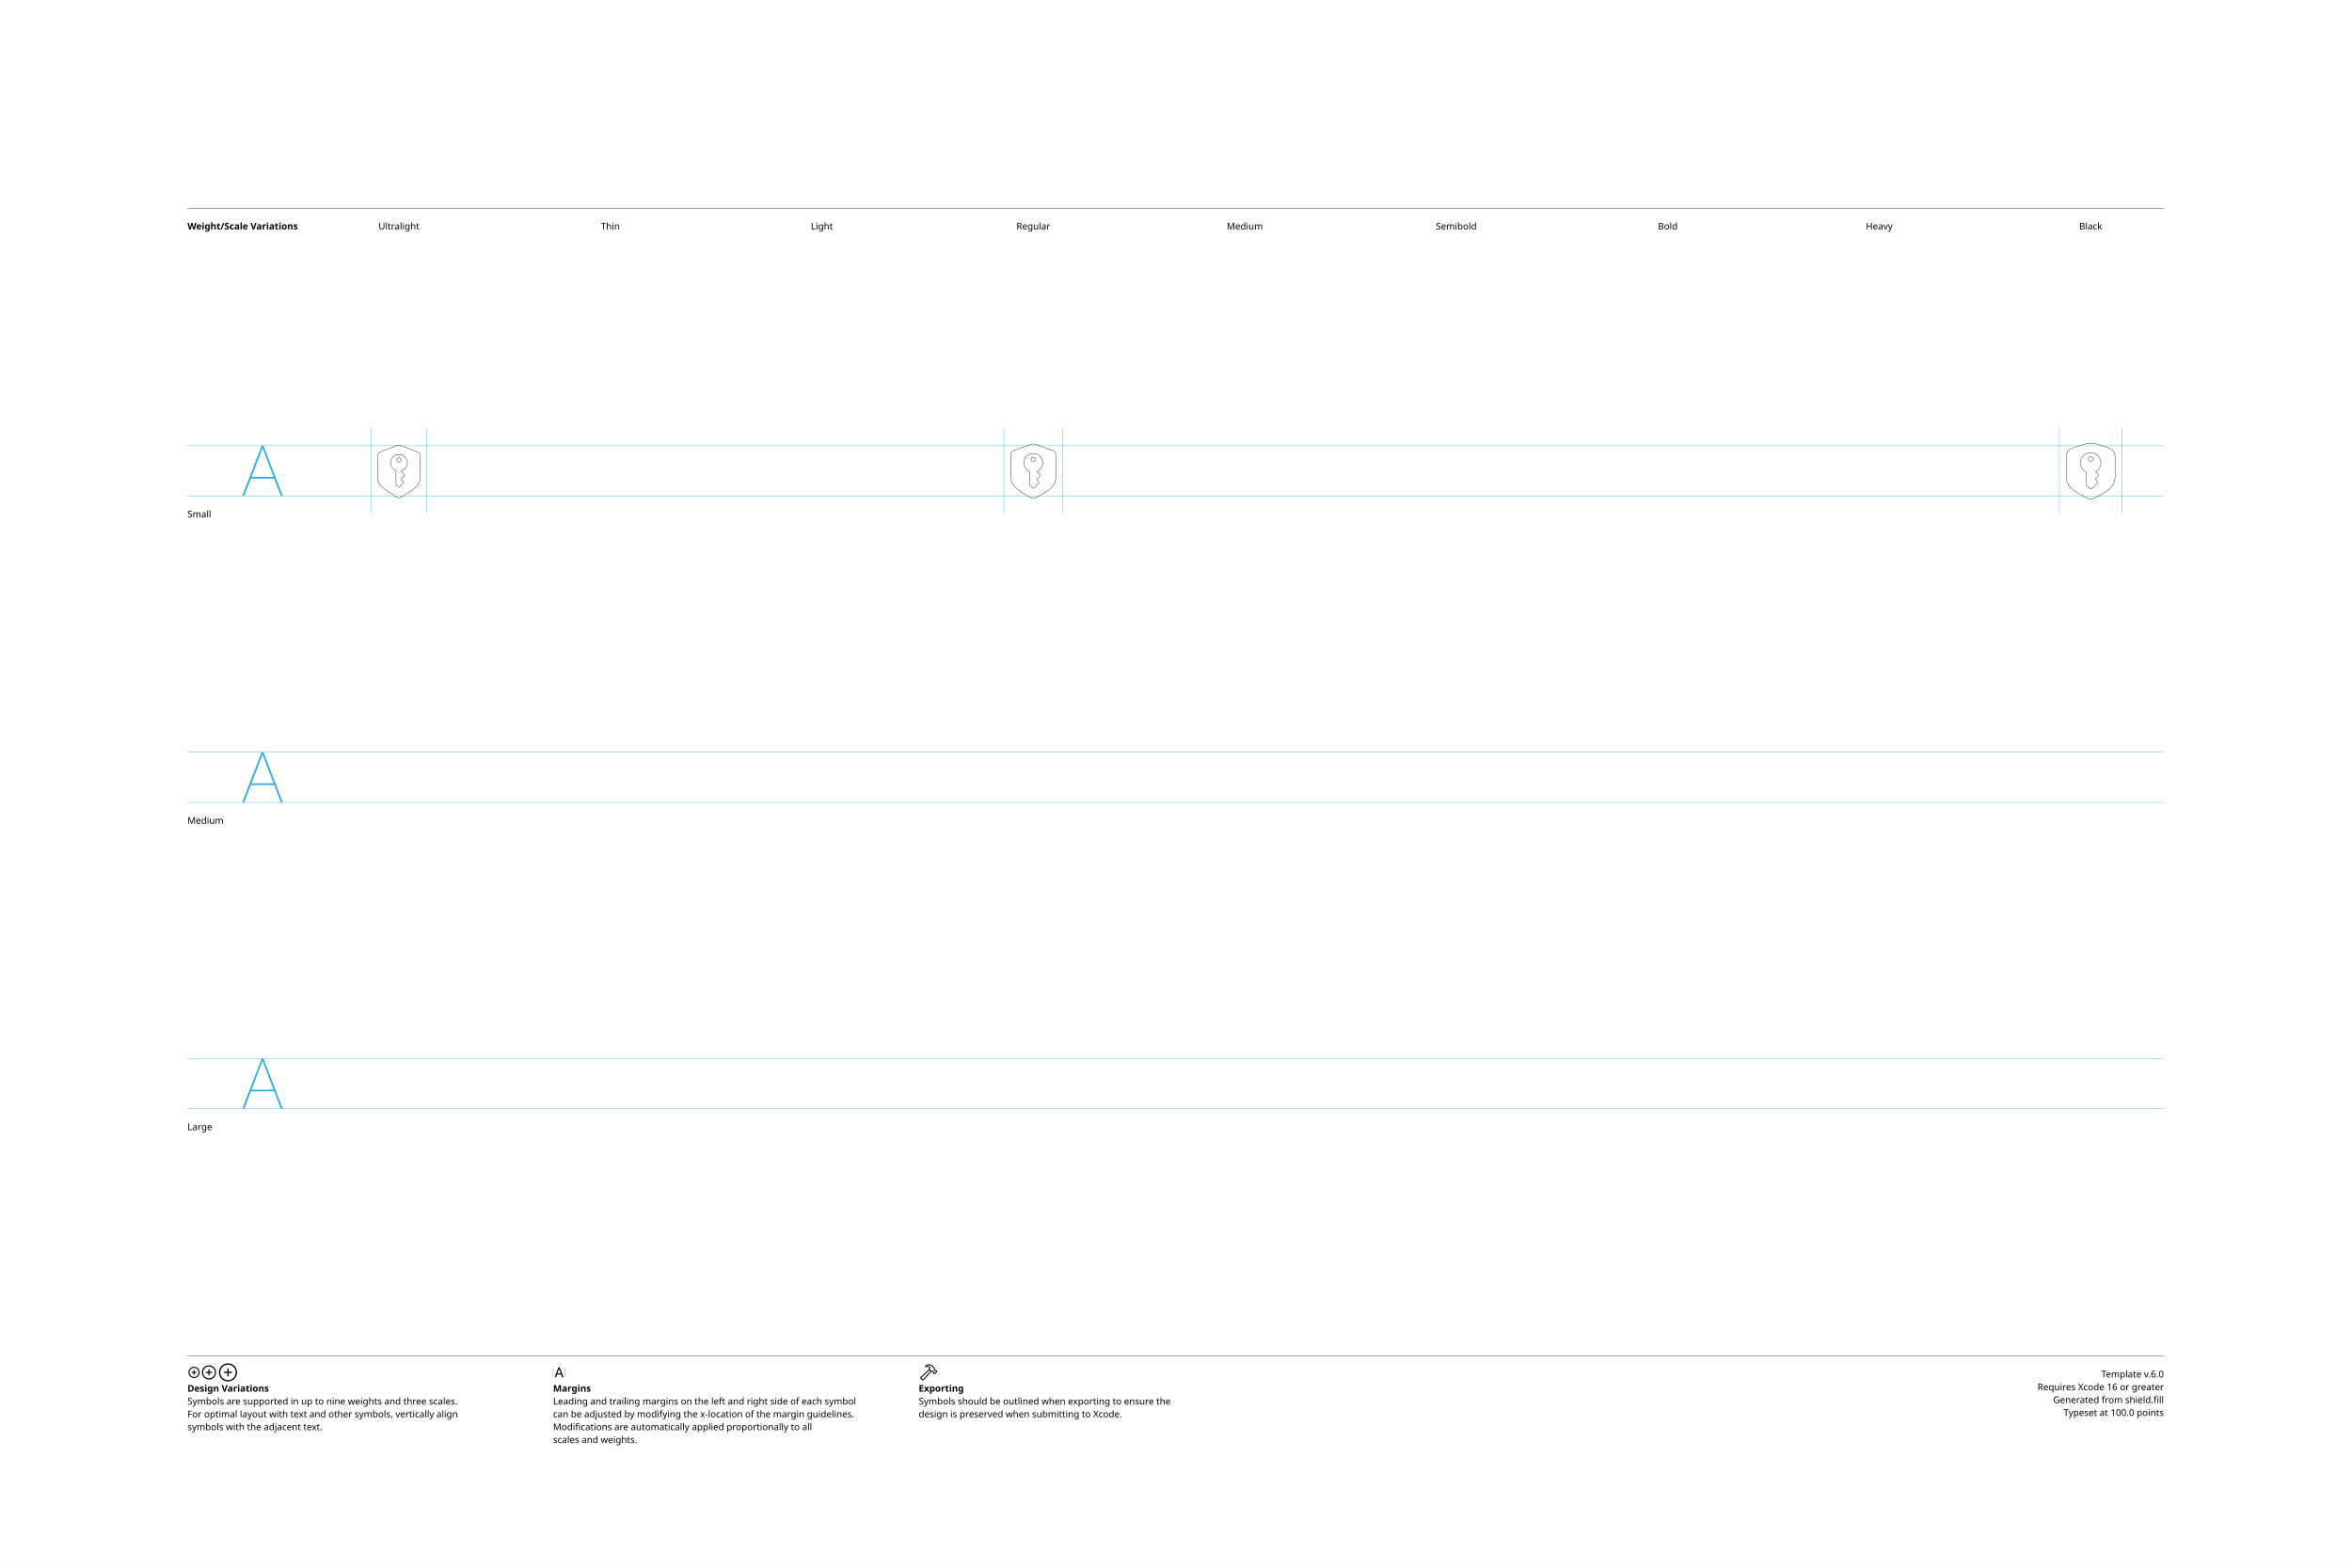
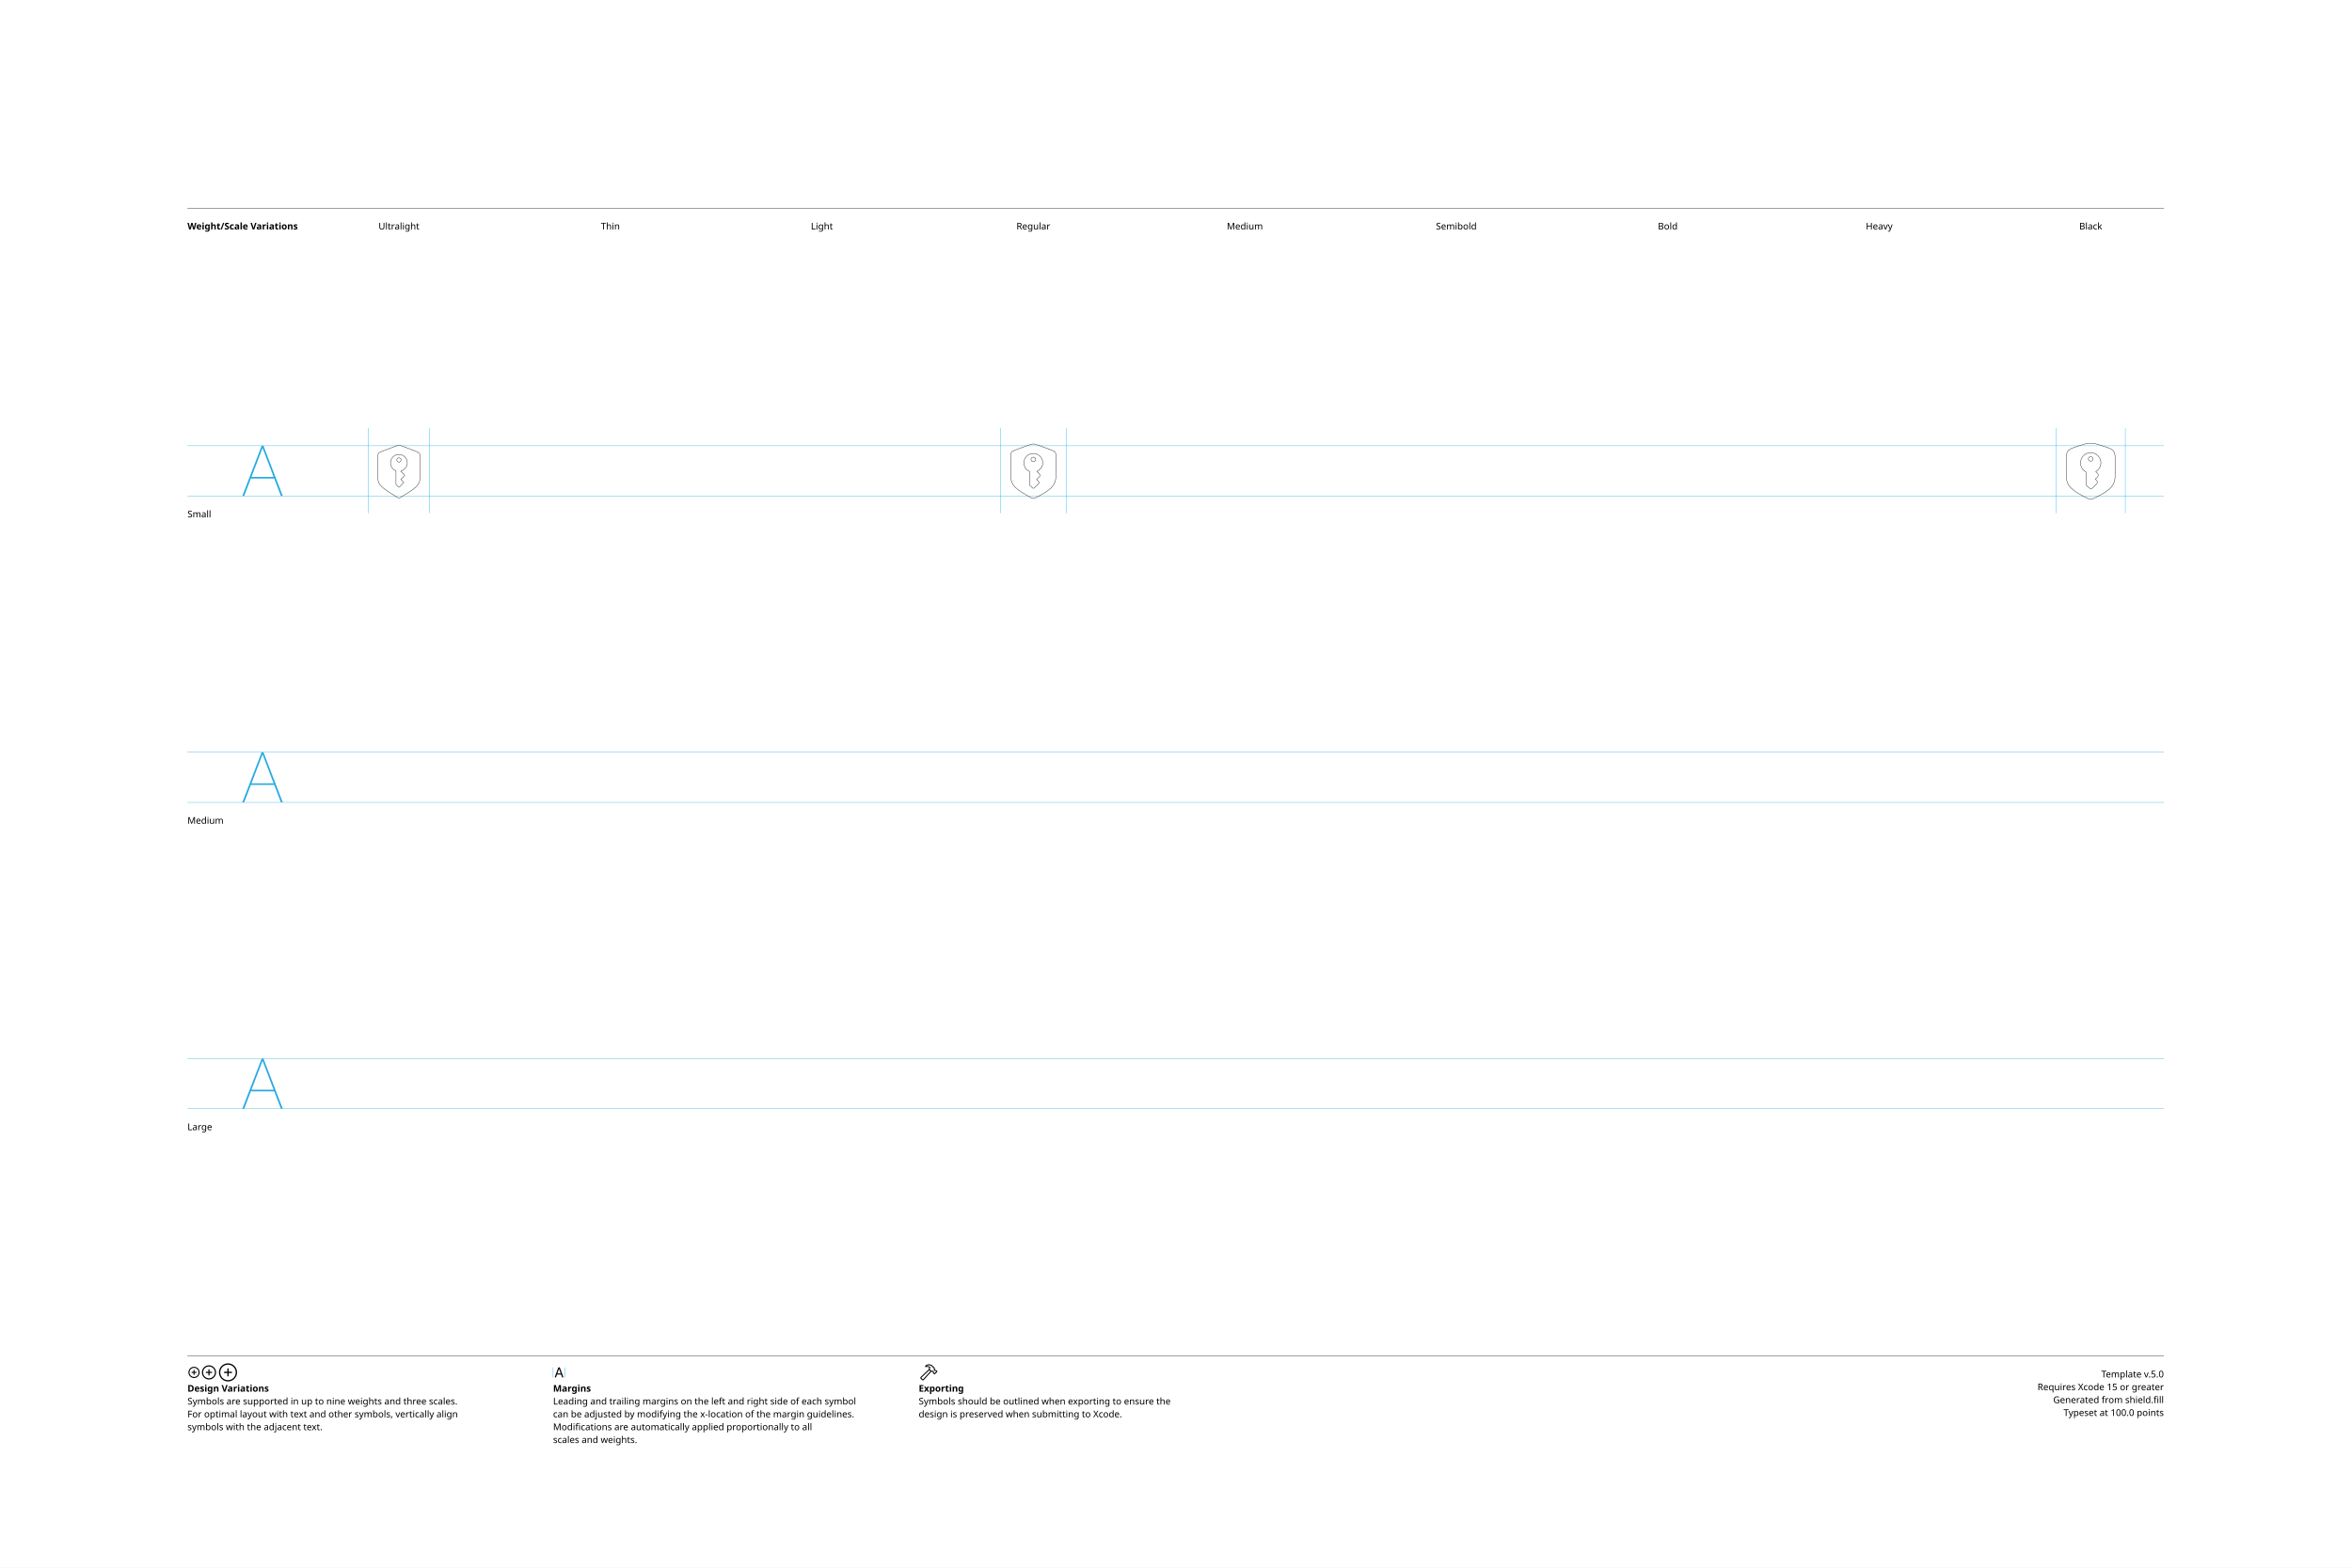
- <svg xmlns="http://www.w3.org/2000/svg" version="1.1" viewBox="0 0 3300 2200">
-   <style>.monochrome-0 {-sfsymbols-motion-group:1;-sfsymbols-layer-tags:-3db6a349a0ac4110 shield.fill}
- .monochrome-1 {opacity:0.0;-sfsymbols-clear-behind:true;-sfsymbols-motion-group:0;-sfsymbols-always-pulses:true;-sfsymbols-layer-tags:-3db6a349a0ac4110 -5dec66f0eaf44c78 key.fill}
+ <svg xmlns="http://www.w3.org/2000/svg" version="1.1" width="3300" height="2200">
+   <style>.monochrome-0 {-sfsymbols-motion-group:1}
+ .monochrome-1 {opacity:0.0;-sfsymbols-clear-behind:true;-sfsymbols-motion-group:0;-sfsymbols-always-pulses:true}

- .multicolor-0:tintColor {-sfsymbols-motion-group:1;-sfsymbols-layer-tags:-3db6a349a0ac4110 shield.fill}
- .multicolor-1:white {-sfsymbols-motion-group:0;-sfsymbols-always-pulses:true;-sfsymbols-layer-tags:-3db6a349a0ac4110 -5dec66f0eaf44c78 key.fill}
+ .multicolor-0:tintColor {-sfsymbols-motion-group:1}
+ .multicolor-1:white {-sfsymbols-motion-group:0;-sfsymbols-always-pulses:true}

- .hierarchical-0:tertiary {-sfsymbols-motion-group:1;-sfsymbols-layer-tags:-3db6a349a0ac4110 shield.fill}
- .hierarchical-1:primary {-sfsymbols-motion-group:0;-sfsymbols-layer-tags:-3db6a349a0ac4110 -5dec66f0eaf44c78 key.fill}
+ .hierarchical-0:tertiary {-sfsymbols-motion-group:1}
+ .hierarchical-1:primary {-sfsymbols-motion-group:0}

.SFSymbolsPreviewWireframe {fill:none;opacity:1.0;stroke:black;stroke-width:0.5}
</style>
  <g id="Notes">
    <rect height="2200" id="artboard" style="fill:white;opacity:1" width="3300" x="0" y="0" />
    <line style="fill:none;stroke:black;opacity:1;stroke-width:0.5;" x1="263" x2="3036" y1="292" y2="292" />
    <text style="stroke:none;fill:black;font-family:sans-serif;font-size:13;font-weight:bold;" transform="matrix(1 0 0 1 263 322)">Weight/Scale Variations</text>
    <text style="stroke:none;fill:black;font-family:sans-serif;font-size:13;text-anchor:middle;" transform="matrix(1 0 0 1 559.711 322)">Ultralight</text>
    <text style="stroke:none;fill:black;font-family:sans-serif;font-size:13;text-anchor:middle;" transform="matrix(1 0 0 1 856.422 322)">Thin</text>
    <text style="stroke:none;fill:black;font-family:sans-serif;font-size:13;text-anchor:middle;" transform="matrix(1 0 0 1 1153.13 322)">Light</text>
    <text style="stroke:none;fill:black;font-family:sans-serif;font-size:13;text-anchor:middle;" transform="matrix(1 0 0 1 1449.84 322)">Regular</text>
    <text style="stroke:none;fill:black;font-family:sans-serif;font-size:13;text-anchor:middle;" transform="matrix(1 0 0 1 1746.56 322)">Medium</text>
    <text style="stroke:none;fill:black;font-family:sans-serif;font-size:13;text-anchor:middle;" transform="matrix(1 0 0 1 2043.27 322)">Semibold</text>
    <text style="stroke:none;fill:black;font-family:sans-serif;font-size:13;text-anchor:middle;" transform="matrix(1 0 0 1 2339.98 322)">Bold</text>
    <text style="stroke:none;fill:black;font-family:sans-serif;font-size:13;text-anchor:middle;" transform="matrix(1 0 0 1 2636.69 322)">Heavy</text>
    <text style="stroke:none;fill:black;font-family:sans-serif;font-size:13;text-anchor:middle;" transform="matrix(1 0 0 1 2933.4 322)">Black</text>
    <line style="fill:none;stroke:black;opacity:1;stroke-width:0.5;" x1="263" x2="3036" y1="1903" y2="1903" />
    <g transform="matrix(0.2 0 0 0.2 263 1933)">
-       <path d="m46.24 4.15c21.777 0 39.453-17.627 39.453-39.404s-17.676-39.404-39.453-39.404c-21.729 0-39.404 17.627-39.404 39.404s17.676 39.404 39.404 39.404Zm0-7.422c-17.676 0-31.934-14.307-31.934-31.982s14.258-31.982 31.934-31.982 31.982 14.307 31.982 31.982-14.307 31.982-31.982 31.982Zm-17.969-31.982c0 2.148 1.514 3.613 3.76 3.613h10.498v10.596c0 2.197 1.465 3.711 3.613 3.711 2.246 0 3.711-1.514 3.711-3.711v-10.596h10.596c2.197 0 3.711-1.465 3.711-3.613 0-2.197-1.514-3.711-3.711-3.711h-10.596v-10.547c0-2.246-1.465-3.76-3.711-3.76-2.148 0-3.613 1.514-3.613 3.76v10.547h-10.498c-2.246 0-3.76 1.514-3.76 3.711Z" />
+       <path d="m46.24 4.15c21.533 0 39.453-17.871 39.453-39.404s-17.969-39.404-39.502-39.404c-21.484 0-39.355 17.871-39.355 39.404s17.92 39.404 39.404 39.404Zm0-7.422c-17.725 0-31.885-14.209-31.885-31.982s14.111-31.982 31.836-31.982c17.773 0 32.031 14.209 32.031 31.982s-14.209 31.982-31.982 31.982Zm-17.969-31.982c0 2.148 1.514 3.613 3.76 3.613h10.498v10.596c0 2.197 1.465 3.711 3.613 3.711 2.246 0 3.711-1.514 3.711-3.711v-10.596h10.596c2.197 0 3.711-1.465 3.711-3.613 0-2.197-1.514-3.711-3.711-3.711h-10.596v-10.547c0-2.246-1.465-3.76-3.711-3.76-2.148 0-3.613 1.514-3.613 3.76v10.547h-10.498c-2.246 0-3.76 1.514-3.76 3.711Z" />
    </g>
    <g transform="matrix(0.2 0 0 0.2 281.506 1933)">
-       <path d="m58.545 14.551c27.49 0 49.805-22.314 49.805-49.805s-22.314-49.805-49.805-49.805-49.805 22.314-49.805 49.805 22.314 49.805 49.805 49.805Zm0-8.301c-22.949 0-41.504-18.555-41.504-41.504s18.555-41.504 41.504-41.504 41.504 18.555 41.504 41.504-18.555 41.504-41.504 41.504Zm-22.656-41.504c0 2.393 1.66 4.004 4.15 4.004h14.355v14.404c0 2.441 1.66 4.15 4.053 4.15 2.441 0 4.15-1.66 4.15-4.15v-14.404h14.404c2.441 0 4.15-1.611 4.15-4.004 0-2.441-1.709-4.15-4.15-4.15h-14.404v-14.355c0-2.49-1.709-4.199-4.15-4.199-2.393 0-4.053 1.709-4.053 4.199v14.355h-14.355c-2.49 0-4.15 1.709-4.15 4.15Z" />
+       <path d="m58.545 14.551c27.246 0 49.805-22.607 49.805-49.805 0-27.246-22.607-49.805-49.853-49.805-27.197 0-49.756 22.559-49.756 49.805 0 27.197 22.607 49.805 49.805 49.805Zm0-8.301c-23.047 0-41.455-18.457-41.455-41.504s18.359-41.504 41.406-41.504 41.553 18.457 41.553 41.504-18.457 41.504-41.504 41.504Zm-22.656-41.504c0 2.393 1.66 4.004 4.15 4.004h14.355v14.404c0 2.441 1.66 4.15 4.053 4.15 2.441 0 4.15-1.66 4.15-4.15v-14.404h14.404c2.441 0 4.15-1.611 4.15-4.004 0-2.441-1.709-4.15-4.15-4.15h-14.404v-14.355c0-2.49-1.709-4.199-4.15-4.199-2.393 0-4.053 1.709-4.053 4.199v14.355h-14.355c-2.49 0-4.15 1.709-4.15 4.15Z" />
    </g>
    <g transform="matrix(0.2 0 0 0.2 304.924 1933)">
-       <path d="m74.853 28.32c35.107 0 63.623-28.467 63.623-63.574s-28.516-63.623-63.623-63.623-63.574 28.516-63.574 63.623 28.467 63.574 63.574 63.574Zm0-9.082c-30.127 0-54.492-24.365-54.492-54.492s24.365-54.492 54.492-54.492 54.492 24.365 54.492 54.492-24.365 54.492-54.492 54.492Zm-28.857-54.492c0 2.588 1.855 4.395 4.59 4.395h19.727v19.775c0 2.686 1.855 4.59 4.443 4.59 2.686 0 4.541-1.855 4.541-4.59v-19.775h19.775c2.686 0 4.59-1.807 4.59-4.395 0-2.734-1.855-4.59-4.59-4.59h-19.775v-19.727c0-2.734-1.855-4.639-4.541-4.639-2.588 0-4.443 1.904-4.443 4.639v19.727h-19.727c-2.734 0-4.59 1.855-4.59 4.59Z" />
+       <path d="m74.853 28.32c34.815 0 63.623-28.809 63.623-63.574 0-34.815-28.857-63.623-63.672-63.623-34.766 0-63.525 28.809-63.525 63.623 0 34.766 28.809 63.574 63.574 63.574Zm0-9.082c-30.176 0-54.443-24.316-54.443-54.492 0-30.225 24.219-54.492 54.395-54.492 30.225 0 54.541 24.268 54.541 54.492 0 30.176-24.268 54.492-54.492 54.492Zm-28.857-54.492c0 2.588 1.855 4.395 4.59 4.395h19.727v19.775c0 2.686 1.855 4.59 4.443 4.59 2.686 0 4.541-1.855 4.541-4.59v-19.775h19.775c2.686 0 4.59-1.807 4.59-4.395 0-2.734-1.855-4.59-4.59-4.59h-19.775v-19.727c0-2.734-1.855-4.639-4.541-4.639-2.588 0-4.443 1.904-4.443 4.639v19.727h-19.727c-2.734 0-4.59 1.855-4.59 4.59Z" />
    </g>
    <text style="stroke:none;fill:black;font-family:sans-serif;font-size:13;font-weight:bold;" transform="matrix(1 0 0 1 263 1953)">Design Variations</text>
    <text style="stroke:none;fill:black;font-family:sans-serif;font-size:13;" transform="matrix(1 0 0 1 263 1971)">Symbols are supported in up to nine weights and three scales.</text>
    <text style="stroke:none;fill:black;font-family:sans-serif;font-size:13;" transform="matrix(1 0 0 1 263 1989)">For optimal layout with text and other symbols, vertically align</text>
    <text style="stroke:none;fill:black;font-family:sans-serif;font-size:13;" transform="matrix(1 0 0 1 263 2007)">symbols with the adjacent text.</text>
    <line style="fill:none;stroke:#00AEEF;stroke-width:0.5;opacity:1.0;" x1="776" x2="776" y1="1919" y2="1933" />
    <g transform="matrix(0.2 0 0 0.2 776 1933)">
      <path d="m16.553 0.781c2.588 0 3.857-0.977 4.785-3.711l6.299-17.236h28.809l6.299 17.236c0.928 2.734 2.197 3.711 4.736 3.711 2.588 0 4.248-1.562 4.248-4.004 0-0.83-0.146-1.611-0.537-2.637l-22.9-60.986c-1.123-2.979-3.125-4.492-6.25-4.492-3.027 0-5.078 1.465-6.152 4.443l-22.9 61.084c-0.391 1.025-0.537 1.807-0.537 2.637 0 2.441 1.562 3.955 4.102 3.955Zm13.477-28.369 11.865-32.861h0.244l11.865 32.861Z" />
    </g>
    <line style="fill:none;stroke:#00AEEF;stroke-width:0.5;opacity:1.0;" x1="792.836" x2="792.836" y1="1919" y2="1933" />
    <text style="stroke:none;fill:black;font-family:sans-serif;font-size:13;font-weight:bold;" transform="matrix(1 0 0 1 776 1953)">Margins</text>
    <text style="stroke:none;fill:black;font-family:sans-serif;font-size:13;" transform="matrix(1 0 0 1 776 1971)">Leading and trailing margins on the left and right side of each symbol</text>
    <text style="stroke:none;fill:black;font-family:sans-serif;font-size:13;" transform="matrix(1 0 0 1 776 1989)">can be adjusted by modifying the x-location of the margin guidelines.</text>
    <text style="stroke:none;fill:black;font-family:sans-serif;font-size:13;" transform="matrix(1 0 0 1 776 2007)">Modifications are automatically applied proportionally to all</text>
    <text style="stroke:none;fill:black;font-family:sans-serif;font-size:13;" transform="matrix(1 0 0 1 776 2025)">scales and weights.</text>
    <g transform="matrix(0.2 0 0 0.2 1289 1933)">
      <path d="m14.209 9.326 8.496 8.545c4.297 4.346 9.229 4.053 13.867-1.074l53.467-58.935-4.834-4.883-53.076 58.398c-1.758 2.002-3.418 2.49-5.762 0.146l-5.859-5.811c-2.344-2.295-1.807-4.004 0.195-5.811l57.373-54.004-4.883-4.834-57.959 54.443c-4.932 4.59-5.322 9.473-1.025 13.818Zm32.08-90.967c-2.1 2.051-2.246 4.932-1.074 6.885 1.172 1.807 3.467 2.979 6.689 2.148 7.324-1.709 14.941-2.002 22.07 2.686l-2.93 7.275c-1.709 4.15-0.83 7.08 1.855 9.814l11.475 11.572c2.441 2.441 4.492 2.539 7.324 2.051l5.322-0.977 3.32 3.369-0.195 2.783c-0.195 2.49 0.439 4.395 2.881 6.787l3.809 3.711c2.393 2.393 5.469 2.539 7.812 0.195l14.551-14.6c2.344-2.344 2.246-5.322-0.146-7.715l-3.857-3.809c-2.393-2.393-4.248-3.174-6.641-2.979l-2.881 0.244-3.223-3.174 1.221-5.615c0.635-2.832-0.146-5.029-3.076-7.959l-10.986-10.938c-16.699-16.602-38.867-16.211-53.32-1.758Zm7.471 1.855c12.158-8.887 28.613-7.373 39.746 3.76l12.158 12.06c1.172 1.172 1.367 2.1 1.025 3.809l-1.611 7.422 7.52 7.422 4.932-0.293c1.27-0.049 1.66 0.049 2.637 1.025l2.881 2.881-12.207 12.207-2.881-2.881c-0.977-0.977-1.123-1.367-1.074-2.686l0.342-4.883-7.471-7.422-7.617 1.27c-1.611 0.342-2.344 0.195-3.564-0.977l-10.01-10.01c-1.27-1.172-1.416-2.002-0.635-3.857l4.395-10.449c-7.812-7.275-17.969-10.4-28.125-7.422-0.781 0.195-1.074-0.439-0.439-0.977Z" />
    </g>
    <text style="stroke:none;fill:black;font-family:sans-serif;font-size:13;font-weight:bold;" transform="matrix(1 0 0 1 1289 1953)">Exporting</text>
    <text style="stroke:none;fill:black;font-family:sans-serif;font-size:13;" transform="matrix(1 0 0 1 1289 1971)">Symbols should be outlined when exporting to ensure the</text>
    <text style="stroke:none;fill:black;font-family:sans-serif;font-size:13;" transform="matrix(1 0 0 1 1289 1989)">design is preserved when submitting to Xcode.</text>
-     <text id="template-version" style="stroke:none;fill:black;font-family:sans-serif;font-size:13;text-anchor:end;" transform="matrix(1 0 0 1 3036 1933)">Template v.6.0</text>
-     <text style="stroke:none;fill:black;font-family:sans-serif;font-size:13;text-anchor:end;" transform="matrix(1 0 0 1 3036 1951)">Requires Xcode 16 or greater</text>
+     <text id="template-version" style="stroke:none;fill:black;font-family:sans-serif;font-size:13;text-anchor:end;" transform="matrix(1 0 0 1 3036 1933)">Template v.5.0</text>
+     <text style="stroke:none;fill:black;font-family:sans-serif;font-size:13;text-anchor:end;" transform="matrix(1 0 0 1 3036 1951)">Requires Xcode 15 or greater</text>
    <text id="descriptive-name" style="stroke:none;fill:black;font-family:sans-serif;font-size:13;text-anchor:end;" transform="matrix(1 0 0 1 3036 1969)">Generated from shield.fill</text>
    <text style="stroke:none;fill:black;font-family:sans-serif;font-size:13;text-anchor:end;" transform="matrix(1 0 0 1 3036 1987)">Typeset at 100.0 points</text>
    <text style="stroke:none;fill:black;font-family:sans-serif;font-size:13;" transform="matrix(1 0 0 1 263 726)">Small</text>
    <text style="stroke:none;fill:black;font-family:sans-serif;font-size:13;" transform="matrix(1 0 0 1 263 1156)">Medium</text>
    <text style="stroke:none;fill:black;font-family:sans-serif;font-size:13;" transform="matrix(1 0 0 1 263 1586)">Large</text>
  </g>
  <g id="Guides">
    <g id="H-reference" style="fill:#27AAE1;stroke:none;" transform="matrix(1 0 0 1 339 696)">
      <path d="M0.994 0L3.638 0L29.328-67.132L30.03-67.132L30.03-70.459L28.123-70.459ZM11.688-24.48L46.981-24.48L46.231-26.729L12.438-26.729ZM55.12 0L57.764 0L30.638-70.459L29.433-70.459L29.433-67.132Z" />
    </g>
    <line id="Baseline-S" style="fill:none;stroke:#27AAE1;opacity:1;stroke-width:0.5;" x1="263" x2="3036" y1="696" y2="696" />
    <line id="Capline-S" style="fill:none;stroke:#27AAE1;opacity:1;stroke-width:0.5;" x1="263" x2="3036" y1="625.541" y2="625.541" />
    <g id="H-reference" style="fill:#27AAE1;stroke:none;" transform="matrix(1 0 0 1 339 1126)">
      <path d="M0.994 0L3.638 0L29.328-67.132L30.03-67.132L30.03-70.459L28.123-70.459ZM11.688-24.48L46.981-24.48L46.231-26.729L12.438-26.729ZM55.12 0L57.764 0L30.638-70.459L29.433-70.459L29.433-67.132Z" />
    </g>
    <line id="Baseline-M" style="fill:none;stroke:#27AAE1;opacity:1;stroke-width:0.5;" x1="263" x2="3036" y1="1126" y2="1126" />
    <line id="Capline-M" style="fill:none;stroke:#27AAE1;opacity:1;stroke-width:0.5;" x1="263" x2="3036" y1="1055.54" y2="1055.54" />
    <g id="H-reference" style="fill:#27AAE1;stroke:none;" transform="matrix(1 0 0 1 339 1556)">
      <path d="M0.994 0L3.638 0L29.328-67.132L30.03-67.132L30.03-70.459L28.123-70.459ZM11.688-24.48L46.981-24.48L46.231-26.729L12.438-26.729ZM55.12 0L57.764 0L30.638-70.459L29.433-70.459L29.433-67.132Z" />
    </g>
    <line id="Baseline-L" style="fill:none;stroke:#27AAE1;opacity:1;stroke-width:0.5;" x1="263" x2="3036" y1="1556" y2="1556" />
    <line id="Capline-L" style="fill:none;stroke:#27AAE1;opacity:1;stroke-width:0.5;" x1="263" x2="3036" y1="1485.54" y2="1485.54" />
-     <line id="right-margin-Black-S" style="fill:none;stroke:#00AEEF;stroke-width:0.5;opacity:1.0;" x1="2977.35" x2="2977.35" y1="600.785" y2="720.121" />
-     <line id="left-margin-Black-S" style="fill:none;stroke:#00AEEF;stroke-width:0.5;opacity:1.0;" x1="2889.45" x2="2889.45" y1="600.785" y2="720.121" />
-     <line id="right-margin-Regular-S" style="fill:none;stroke:#00AEEF;stroke-width:0.5;opacity:1.0;" x1="1491.28" x2="1491.28" y1="600.785" y2="720.121" />
-     <line id="left-margin-Regular-S" style="fill:none;stroke:#00AEEF;stroke-width:0.5;opacity:1.0;" x1="1408.41" x2="1408.41" y1="600.785" y2="720.121" />
-     <line id="right-margin-Ultralight-S" style="fill:none;stroke:#00AEEF;stroke-width:0.5;opacity:1.0;" x1="599.121" x2="599.121" y1="600.785" y2="720.121" />
-     <line id="left-margin-Ultralight-S" style="fill:none;stroke:#00AEEF;stroke-width:0.5;opacity:1.0;" x1="520.301" x2="520.301" y1="600.785" y2="720.121" />
+     <line id="left-margin-Ultralight-S" style="fill:none;stroke:#00AEEF;stroke-width:0.5;opacity:1.0;" x1="516.823" x2="516.823" y1="600.785" y2="720.121" />
+     <line id="right-margin-Ultralight-S" style="fill:none;stroke:#00AEEF;stroke-width:0.5;opacity:1.0;" x1="602.6" x2="602.6" y1="600.785" y2="720.121" />
+     <line id="left-margin-Regular-S" style="fill:none;stroke:#00AEEF;stroke-width:0.5;opacity:1.0;" x1="1403.48" x2="1403.48" y1="600.785" y2="720.121" />
+     <line id="right-margin-Regular-S" style="fill:none;stroke:#00AEEF;stroke-width:0.5;opacity:1.0;" x1="1496.21" x2="1496.21" y1="600.785" y2="720.121" />
+     <line id="left-margin-Black-S" style="fill:none;stroke:#00AEEF;stroke-width:0.5;opacity:1.0;" x1="2884.86" x2="2884.86" y1="600.785" y2="720.121" />
+     <line id="right-margin-Black-S" style="fill:none;stroke:#00AEEF;stroke-width:0.5;opacity:1.0;" x1="2981.94" x2="2981.94" y1="600.785" y2="720.121" />
  </g>
  <g id="Symbols">
-     <g id="Black-S" transform="matrix(1 0 0 1 2889.45 696)">
-       <path class="monochrome-0 multicolor-0:tintColor hierarchical-0:tertiary SFSymbolsPreviewWireframe" d="M43.945 4.834C44.922 4.834 46.143 4.395 47.168 3.906C69.824-6.885 78.125-13.916 78.125-27.539L78.125-54.102C78.125-61.133 76.269-64.453 69.775-67.188C66.894-68.408 54.199-72.314 51.758-72.998C49.365-73.682 46.24-74.17 43.945-74.17C41.65-74.17 38.525-73.682 36.133-72.998C33.691-72.314 20.996-68.408 18.115-67.188C11.621-64.453 9.766-61.133 9.766-54.102L9.766-27.539C9.766-13.916 18.066-6.885 40.723 3.906C41.748 4.395 42.969 4.834 43.945 4.834Z" />
-       <path class="monochrome-1 multicolor-1:white hierarchical-1:primary SFSymbolsPreviewWireframe" d="M43.945-60.691C35.981-60.691 29.656-54.336 29.656-46.425C29.656-41.097 32.542-36.237 37.231-33.744L37.231-17.096C37.231-16.094 37.584-14.915 38.422-14.194L42.398-10.86C43.442-9.96 45.177-9.884 46.33-11.037L52.237-16.944C53.574-18.275 53.547-20.369 52.208-21.734L50.377-23.6L53.573-26.832C54.886-28.169 54.915-30.292 53.582-31.623L51.057-34.145C55.689-37.057 58.233-41.446 58.233-46.425C58.233-54.312 51.88-60.691 43.945-60.691ZM43.945-48.706C42.167-48.706 40.7-50.168 40.7-51.947C40.7-53.756 42.167-55.192 43.945-55.192C45.724-55.192 47.185-53.727 47.185-51.947C47.185-50.168 45.724-48.706 43.945-48.706Z" />
+     <g id="Black-S" transform="matrix(1 0 0 1 2884.86 696)">
+       <path class="monochrome-0 multicolor-0:tintColor hierarchical-0:tertiary SFSymbolsPreviewWireframe" d="M48.535 4.834C49.512 4.834 50.732 4.395 51.758 3.906C74.414-6.885 82.715-13.916 82.715-27.539L82.715-54.102C82.715-61.133 80.859-64.453 74.365-67.188C71.484-68.408 58.789-72.314 56.348-72.998C53.955-73.682 50.83-74.17 48.535-74.17C46.24-74.17 43.115-73.682 40.723-72.998C38.281-72.314 25.586-68.408 22.705-67.188C16.211-64.453 14.355-61.133 14.355-54.102L14.355-27.539C14.355-13.916 22.656-6.885 45.312 3.906C46.338 4.395 47.559 4.834 48.535 4.834Z" />
+       <path class="monochrome-1 multicolor-1:white hierarchical-1:primary SFSymbolsPreviewWireframe" d="M48.535-60.691C40.571-60.691 34.246-54.336 34.246-46.425C34.246-41.097 37.132-36.237 41.821-33.744L41.821-17.096C41.821-16.094 42.174-14.915 43.012-14.194L46.988-10.86C48.032-9.96 49.767-9.884 50.92-11.037L56.827-16.944C58.164-18.275 58.136-20.369 56.798-21.734L54.966-23.6L58.163-26.832C59.476-28.169 59.505-30.292 58.172-31.623L55.647-34.145C60.279-37.057 62.823-41.446 62.823-46.425C62.823-54.312 56.47-60.691 48.535-60.691ZM48.535-48.706C46.757-48.706 45.29-50.168 45.29-51.947C45.29-53.756 46.757-55.192 48.535-55.192C50.313-55.192 51.775-53.727 51.775-51.947C51.775-50.168 50.313-48.706 48.535-48.706Z" />
    </g>
-     <g id="Regular-S" transform="matrix(1 0 0 1 1408.41 696)">
-       <path class="monochrome-0 multicolor-0:tintColor hierarchical-0:tertiary SFSymbolsPreviewWireframe" d="M41.455 3.516C41.992 3.516 42.92 3.369 43.994 2.832C65.918-8.252 73.096-14.355 73.096-28.516L73.096-57.422C73.096-61.328 71.24-62.549 68.262-63.818C64.356-65.478 48.535-71.143 44.678-72.461C43.652-72.803 42.529-72.998 41.455-72.998C40.332-72.998 39.209-72.754 38.184-72.461C34.277-71.289 18.506-65.43 14.6-63.818C11.621-62.598 9.766-61.328 9.766-57.422L9.766-28.516C9.766-14.355 17.383-9.033 38.916 2.832C39.941 3.418 40.869 3.516 41.455 3.516Z" />
-       <path class="monochrome-1 multicolor-1:white hierarchical-1:primary SFSymbolsPreviewWireframe" d="M41.429-59.653C34.084-59.653 28.236-53.792 28.236-46.498C28.236-41.254 31.234-36.575 35.996-34.449L35.996-16.462C35.996-15.741 36.244-15.033 36.809-14.502L40.352-11.201C40.974-10.653 42.133-10.549 42.859-11.275L48.899-17.315C49.718-18.132 49.693-19.384 48.887-20.2L45.953-23.119L50.268-27.45C51.063-28.24 51.075-29.504 50.243-30.32L46.27-34.336C51.642-36.935 54.623-41.345 54.623-46.498C54.623-53.768 48.748-59.653 41.429-59.653ZM41.429-47.974C39.617-47.974 38.162-49.456 38.162-51.254C38.162-53.081 39.617-54.522 41.429-54.522C43.228-54.522 44.709-53.068 44.709-51.254C44.709-49.456 43.228-47.974 41.429-47.974Z" />
+     <g id="Regular-S" transform="matrix(1 0 0 1 1403.48 696)">
+       <path class="monochrome-0 multicolor-0:tintColor hierarchical-0:tertiary SFSymbolsPreviewWireframe" d="M46.387 3.516C46.924 3.516 47.852 3.369 48.926 2.832C70.85-8.252 78.027-14.355 78.027-28.516L78.027-57.422C78.027-61.328 76.172-62.549 73.193-63.818C69.287-65.478 53.467-71.143 49.609-72.461C48.584-72.803 47.461-72.998 46.387-72.998C45.264-72.998 44.141-72.754 43.115-72.461C39.209-71.289 23.438-65.43 19.531-63.818C16.553-62.598 14.697-61.328 14.697-57.422L14.697-28.516C14.697-14.355 22.314-9.033 43.848 2.832C44.873 3.418 45.801 3.516 46.387 3.516Z" />
+       <path class="monochrome-1 multicolor-1:white hierarchical-1:primary SFSymbolsPreviewWireframe" d="M46.361-59.653C39.016-59.653 33.168-53.792 33.168-46.498C33.168-41.254 36.165-36.575 40.927-34.449L40.927-16.462C40.927-15.741 41.176-15.033 41.741-14.502L45.283-11.201C45.906-10.653 47.064-10.549 47.791-11.275L53.831-17.315C54.65-18.132 54.624-19.384 53.818-20.2L50.885-23.119L55.2-27.45C55.995-28.24 56.007-29.504 55.175-30.32L51.201-34.336C56.574-36.935 59.554-41.345 59.554-46.498C59.554-53.768 53.68-59.653 46.361-59.653ZM46.361-47.974C44.548-47.974 43.093-49.456 43.093-51.254C43.093-53.081 44.548-54.522 46.361-54.522C48.16-54.522 49.641-53.068 49.641-51.254C49.641-49.456 48.16-47.974 46.361-47.974Z" />
    </g>
-     <g id="Ultralight-S" transform="matrix(1 0 0 1 520.301 696)">
-       <path class="monochrome-0 multicolor-0:tintColor hierarchical-0:tertiary SFSymbolsPreviewWireframe" d="M39.412 2.744C40.267 2.744 41.24 2.234 41.905 1.878C62.739-10.84 69.054-14.673 69.054-26.427L69.054-55.151C69.054-59.376 67.971-60.778 63.948-62.32C56.863-65.024 49.262-68.145 42.18-70.599C41.2-70.941 40.35-71.182 39.412-71.182C38.47-71.182 37.62-70.938 36.64-70.599C29.6-67.929 21.957-65.021 14.872-62.32C10.849-60.827 9.766-59.376 9.766-55.151L9.766-26.427C9.766-14.673 16.248-11.168 36.918 1.878C37.58 2.237 38.553 2.744 39.412 2.744Z" />
-       <path class="monochrome-1 multicolor-1:white hierarchical-1:primary SFSymbolsPreviewWireframe" d="M39.409-58.213C32.841-58.213 27.593-52.964 27.593-46.43C27.593-41.427 30.611-37.03 35.306-35.319L35.306-16.589C35.306-16.206 35.433-15.854 35.756-15.521L38.835-12.408C39.138-12.115 39.64-12.05 39.983-12.393L45.924-18.334C46.22-18.659 46.21-19.092 45.924-19.392L42.074-23.208L47.301-28.407C47.573-28.697 47.573-29.13 47.253-29.454L42.008-34.73C47.93-36.983 51.226-41.272 51.226-46.43C51.226-52.94 45.967-58.213 39.409-58.213ZM39.409-47.521C37.736-47.521 36.426-48.866 36.426-50.529C36.426-52.187 37.736-53.512 39.409-53.512C41.072-53.512 42.417-52.187 42.417-50.529C42.417-48.866 41.072-47.521 39.409-47.521Z" />
+     <g id="Ultralight-S" transform="matrix(1 0 0 1 516.823 696)">
+       <path class="monochrome-0 multicolor-0:tintColor hierarchical-0:tertiary SFSymbolsPreviewWireframe" d="M42.89 2.744C43.745 2.744 44.718 2.234 45.384 1.878C66.218-10.84 72.533-14.673 72.533-26.427L72.533-55.151C72.533-59.376 71.449-60.778 67.426-62.32C60.341-65.024 52.74-68.145 45.659-70.599C44.679-70.941 43.828-71.182 42.89-71.182C41.949-71.182 41.098-70.938 40.118-70.599C33.079-67.929 25.436-65.021 18.351-62.32C14.328-60.827 13.244-59.376 13.244-55.151L13.244-26.427C13.244-14.673 19.726-11.168 40.397 1.878C41.059 2.237 42.032 2.744 42.89 2.744Z" />
+       <path class="monochrome-1 multicolor-1:white hierarchical-1:primary SFSymbolsPreviewWireframe" d="M42.888-58.213C36.32-58.213 31.071-52.964 31.071-46.43C31.071-41.427 34.09-37.03 38.784-35.319L38.784-16.589C38.784-16.206 38.912-15.854 39.235-15.521L42.314-12.408C42.617-12.115 43.119-12.05 43.462-12.393L49.403-18.334C49.698-18.659 49.688-19.092 49.403-19.392L45.552-23.208L50.78-28.407C51.051-28.697 51.051-29.13 50.731-29.454L45.486-34.73C51.409-36.983 54.705-41.272 54.705-46.43C54.705-52.94 49.446-58.213 42.888-58.213ZM42.888-47.521C41.215-47.521 39.904-48.866 39.904-50.529C39.904-52.187 41.215-53.512 42.888-53.512C44.551-53.512 45.896-52.187 45.896-50.529C45.896-48.866 44.551-47.521 42.888-47.521Z" />
    </g>
  </g>
</svg>
